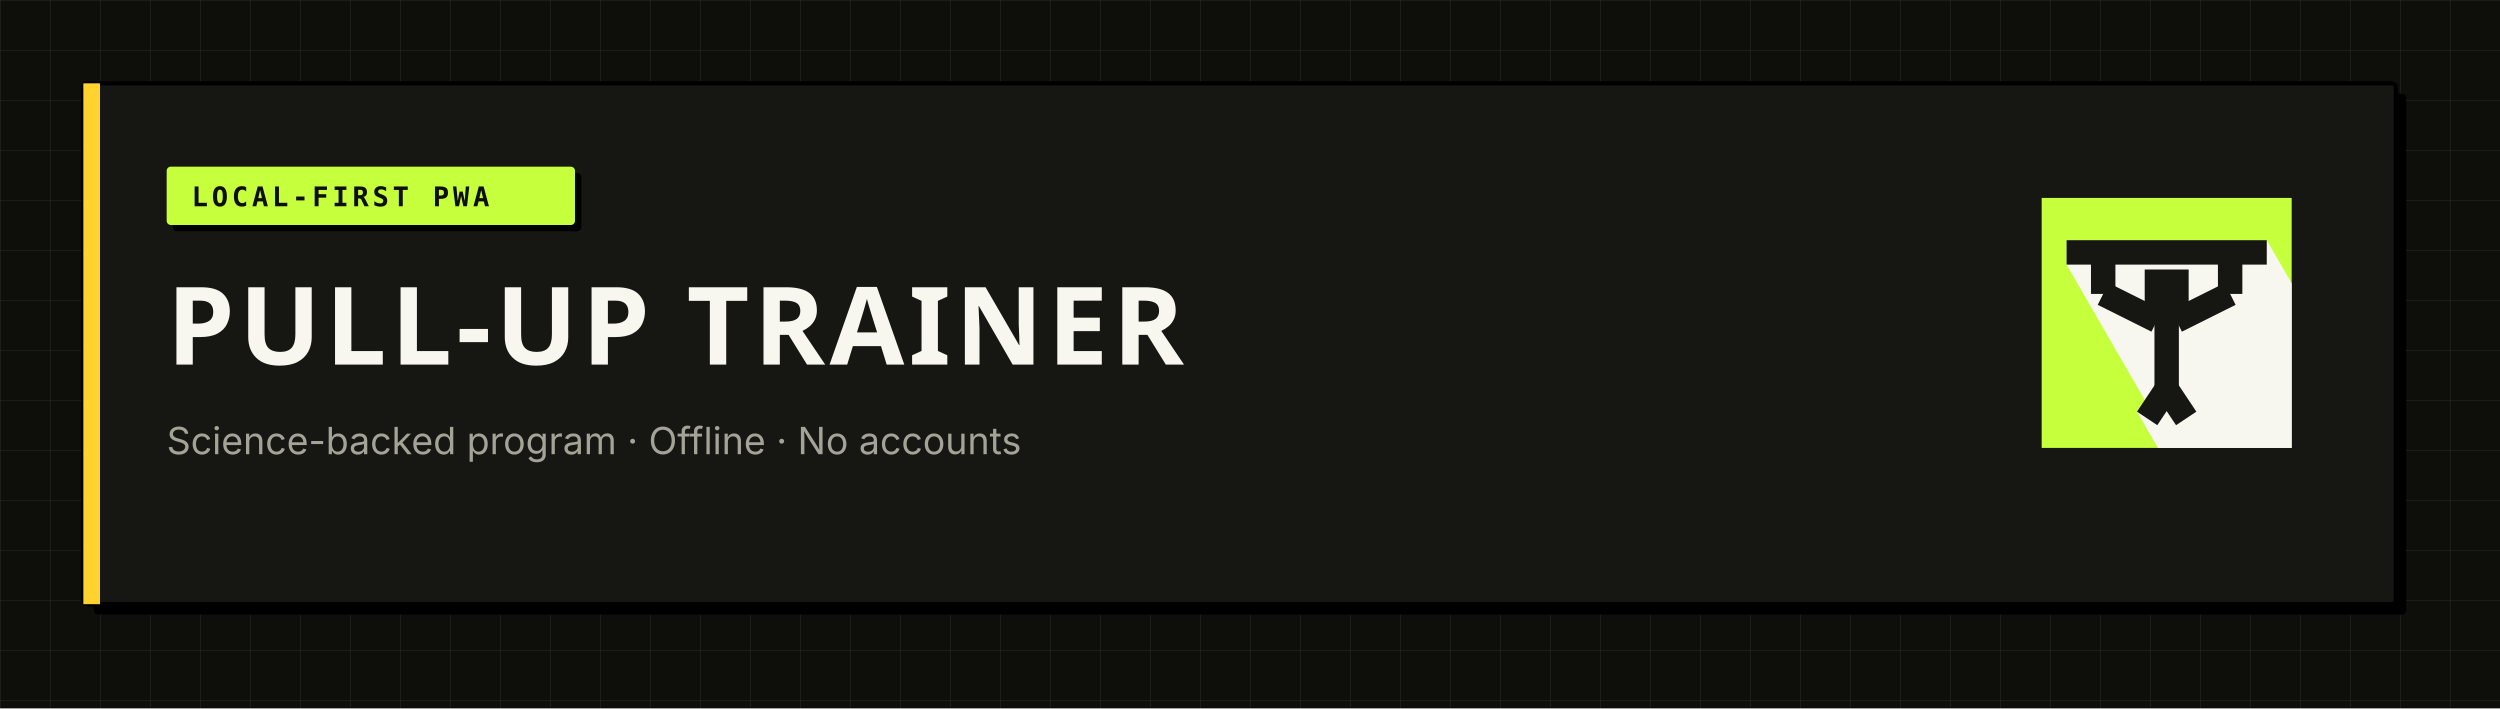
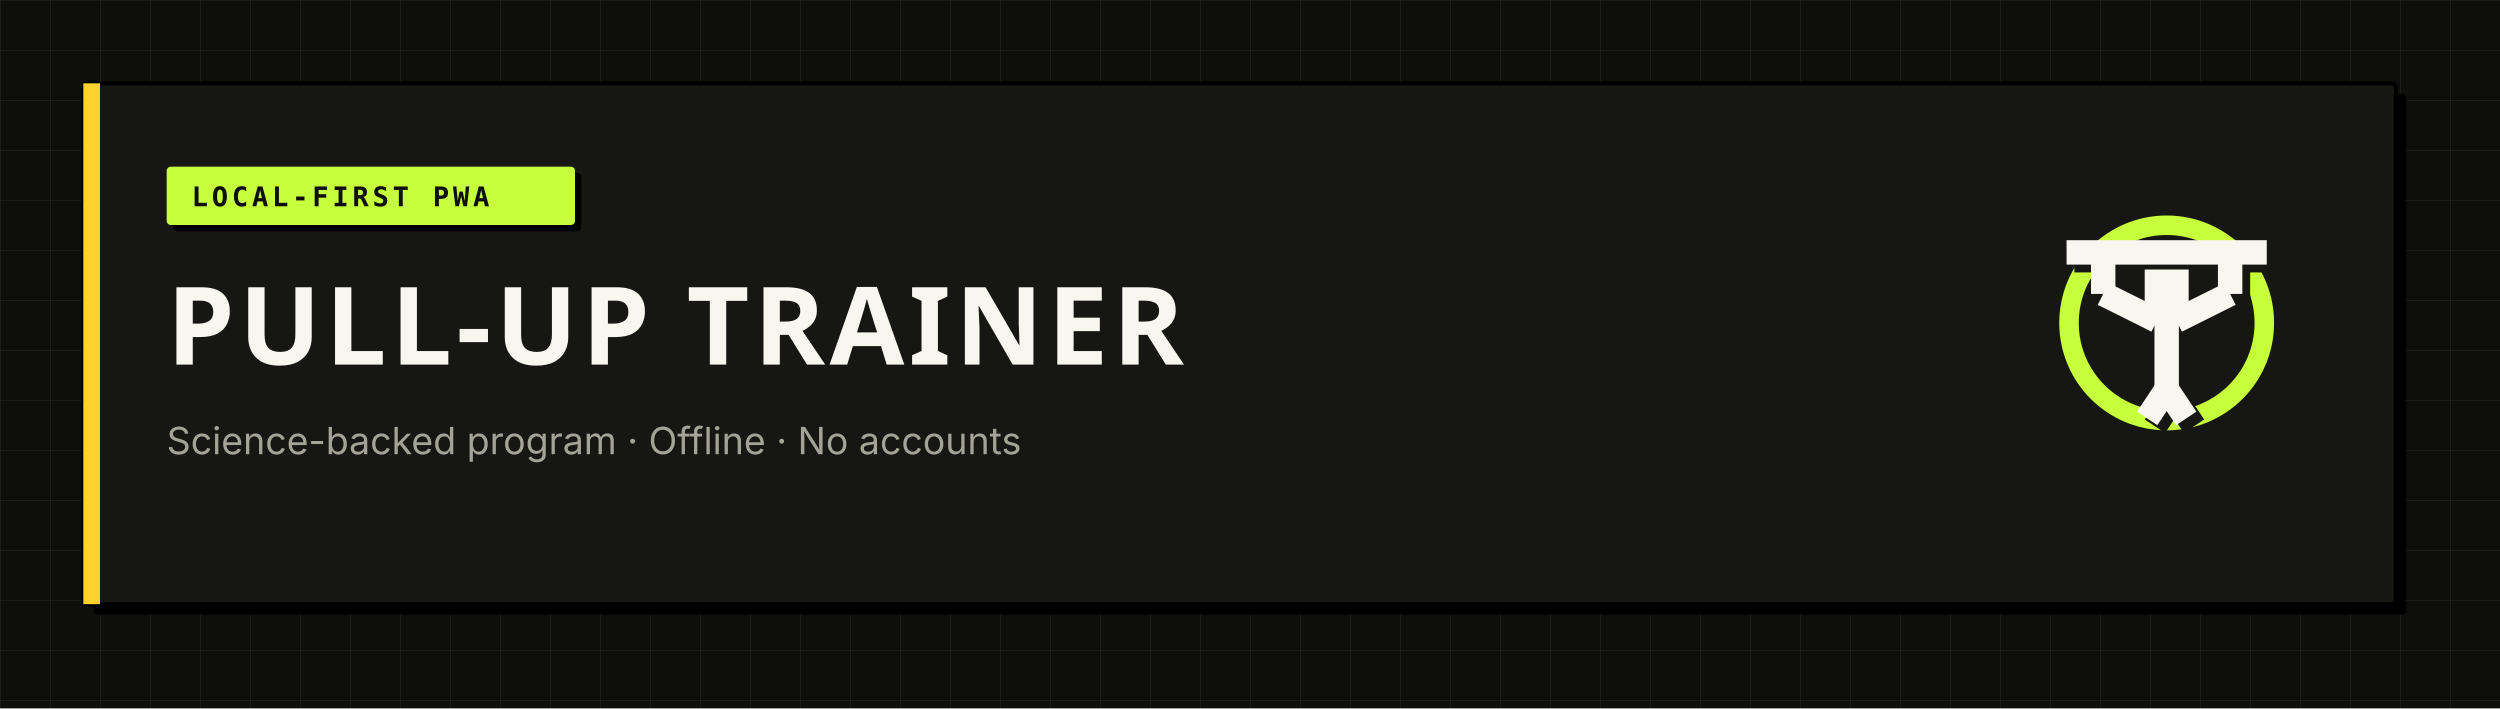
<svg xmlns="http://www.w3.org/2000/svg" width="1200" height="340" viewBox="0 0 1200 340" role="img" aria-label="Pull-up Trainer - local-first pull-up PWA">
  <defs>
    <pattern id="swissGrid" width="24" height="24" patternUnits="userSpaceOnUse">
      <path d="M24 0H0V24" fill="none" stroke="#F7F7F0" stroke-width="0.5" stroke-opacity="0.12" />
    </pattern>
    <pattern id="swissGridLight" width="24" height="24" patternUnits="userSpaceOnUse">
      <path d="M24 0H0V24" fill="none" stroke="#17150E" stroke-width="0.5" stroke-opacity="0.1" />
    </pattern>
  </defs>
  <style>
    .bg { fill: #0E0E0B; }
    .bgGrid { fill: url(#swissGrid); }
    .shadow { fill: #000000; }
    .panel { fill: #161612; stroke: #000000; stroke-width: 2; }
    .kickerBg { fill: #C6FF3B; }
    .kickerShadow { fill: #000000; }
    .kickerText { fill: #0E0E0B; font-family: ui-monospace, 'SF Mono', Menlo, monospace; font-size: 13px; font-weight: 700; letter-spacing: 0.14em; text-transform: uppercase; }
    .title { fill: #F7F7F0; font-family: 'Arial Black', system-ui, sans-serif; font-size: 52px; font-weight: 900; letter-spacing: 0.04em; text-transform: uppercase; }
    .tagline { fill: #A3A397; font-family: system-ui, -apple-system, 'Segoe UI', sans-serif; font-size: 18px; }
    .accentBar { fill: #FFD22E; }
    @media (prefers-color-scheme: light) {
      .bg { fill: #F4F2EA; }
      .bgGrid { fill: url(#swissGridLight); }
      .shadow { fill: #0F0E0A; }
      .panel { fill: #FFFFFF; stroke: #0F0E0A; }
      .kickerBg { fill: #A8D920; }
      .kickerShadow { fill: #0F0E0A; }
      .kickerText { fill: #101A02; }
      .title { fill: #17150E; }
      .tagline { fill: #6B695D; }
      .accentBar { fill: #C79200; }
    }
  </style>
  <rect class="bg" width="1200" height="340" />
  <rect class="bgGrid" width="1200" height="340" />
  <rect class="shadow" x="45" y="45" width="1110" height="250" rx="2" />
  <rect class="panel" x="40" y="40" width="1110" height="250" rx="2" />
  <rect class="accentBar" x="40" y="40" width="8" height="250" />
  <rect class="kickerShadow" x="83" y="83" width="196" height="28" rx="2" />
  <rect class="kickerBg" x="80" y="80" width="196" height="28" rx="2" />
  <text class="kickerText" x="92" y="99">LOCAL-FIRST PWA</text>
  <text class="title" x="80" y="175">PULL-UP TRAINER</text>
  <text class="tagline" x="80" y="218">Science-backed program · Offline · No accounts</text>
  <g transform="translate(980, 95) scale(1.875)" aria-label="Pull-up Trainer app icon">
-     <rect x="0" y="0" width="64" height="64" fill="#C6FF3B" />
-     <path d="M 6.375 10.821 L 57.625 10.821 L 64.000 21.863 L 64.000 64.000 L 33.470 64.000 L 6.375 17.071 Z M 12.625 13.946 L 18.875 13.946 L 47.774 64.000 L 35.387 64.000 L 12.625 24.576 Z M 45.125 13.946 L 51.375 13.946 L 64.000 35.813 L 64.000 57.268 L 45.125 24.576 Z M 35.501 64.000 L 14.353 27.371 L 17.147 21.780 L 30.897 28.650 L 51.306 64.000 Z M 33.103 28.650 L 46.853 21.780 L 64.000 51.479 L 64.000 64.000 L 53.078 64.000 L 35.897 34.241 Z M 28.875 28.826 L 35.125 28.826 L 55.433 64.000 L 37.567 64.000 L 28.875 48.946 Z M 29.762 64.000 L 24.400 54.712 L 29.400 47.212 L 34.600 50.679 L 42.291 64.000 Z M 37.091 64.000 L 29.400 50.679 L 34.600 47.212 L 39.600 54.712 L 44.962 64.000 Z M 26.380 18.326 L 37.630 18.326 L 64.000 64.000 L 64.000 64.000 L 45.533 64.000 L 26.380 30.826 Z" fill="#F7F7F0" />
-     <line x1="9.5" y1="13.946" x2="54.5" y2="13.946" stroke="#161612" stroke-width="6.25" stroke-linecap="square" stroke-linejoin="miter" />
-     <line x1="15.75" y1="13.946" x2="15.75" y2="24.576" stroke="#161612" stroke-width="6.25" stroke-linecap="butt" stroke-linejoin="miter" />
-     <line x1="48.25" y1="13.946" x2="48.25" y2="24.576" stroke="#161612" stroke-width="6.25" stroke-linecap="butt" stroke-linejoin="miter" />
-     <line x1="15.75" y1="24.576" x2="29.5" y2="31.446" stroke="#161612" stroke-width="6.25" stroke-linecap="butt" stroke-linejoin="miter" />
-     <line x1="48.25" y1="24.576" x2="34.5" y2="31.446" stroke="#161612" stroke-width="6.25" stroke-linecap="butt" stroke-linejoin="miter" />
-     <line x1="32" y1="28.826" x2="32" y2="48.946" stroke="#161612" stroke-width="6.25" stroke-linecap="butt" stroke-linejoin="miter" />
-     <line x1="32" y1="48.946" x2="27" y2="56.446" stroke="#161612" stroke-width="6.25" stroke-linecap="butt" stroke-linejoin="miter" />
-     <line x1="32" y1="48.946" x2="37" y2="56.446" stroke="#161612" stroke-width="6.25" stroke-linecap="butt" stroke-linejoin="miter" />
-     <rect x="26.38" y="18.326" width="11.25" height="12.5" fill="#161612" />
+     <rect x="0" y="0" width="64" height="64" fill="#161612" />
+     <circle cx="32" cy="32" r="25" stroke="#C6FF3B" stroke-width="5" fill="none" />
+     <g transform="translate(2 2)">
+       <line x1="9.5" y1="13.946" x2="54.5" y2="13.946" stroke="#161612" stroke-width="6.25" stroke-linecap="square" stroke-linejoin="miter" />
+       <line x1="15.75" y1="13.946" x2="15.75" y2="24.576" stroke="#161612" stroke-width="6.25" stroke-linecap="butt" stroke-linejoin="miter" />
+       <line x1="48.25" y1="13.946" x2="48.25" y2="24.576" stroke="#161612" stroke-width="6.25" stroke-linecap="butt" stroke-linejoin="miter" />
+       <line x1="15.75" y1="24.576" x2="29.5" y2="31.446" stroke="#161612" stroke-width="6.25" stroke-linecap="butt" stroke-linejoin="miter" />
+       <line x1="48.25" y1="24.576" x2="34.5" y2="31.446" stroke="#161612" stroke-width="6.25" stroke-linecap="butt" stroke-linejoin="miter" />
+       <line x1="32" y1="28.826" x2="32" y2="48.946" stroke="#161612" stroke-width="6.25" stroke-linecap="butt" stroke-linejoin="miter" />
+       <line x1="32" y1="48.946" x2="27" y2="56.446" stroke="#161612" stroke-width="6.25" stroke-linecap="butt" stroke-linejoin="miter" />
+       <line x1="32" y1="48.946" x2="37" y2="56.446" stroke="#161612" stroke-width="6.25" stroke-linecap="butt" stroke-linejoin="miter" />
+       <rect x="26.38" y="18.326" width="11.25" height="12.5" fill="#161612" stroke="none" />
+     </g>
+     <line x1="9.5" y1="13.946" x2="54.5" y2="13.946" stroke="#F7F7F0" stroke-width="6.25" stroke-linecap="square" stroke-linejoin="miter" />
+     <line x1="15.75" y1="13.946" x2="15.75" y2="24.576" stroke="#F7F7F0" stroke-width="6.25" stroke-linecap="butt" stroke-linejoin="miter" />
+     <line x1="48.25" y1="13.946" x2="48.25" y2="24.576" stroke="#F7F7F0" stroke-width="6.25" stroke-linecap="butt" stroke-linejoin="miter" />
+     <line x1="15.75" y1="24.576" x2="29.5" y2="31.446" stroke="#F7F7F0" stroke-width="6.25" stroke-linecap="butt" stroke-linejoin="miter" />
+     <line x1="48.25" y1="24.576" x2="34.5" y2="31.446" stroke="#F7F7F0" stroke-width="6.25" stroke-linecap="butt" stroke-linejoin="miter" />
+     <line x1="32" y1="28.826" x2="32" y2="48.946" stroke="#F7F7F0" stroke-width="6.25" stroke-linecap="butt" stroke-linejoin="miter" />
+     <line x1="32" y1="48.946" x2="27" y2="56.446" stroke="#F7F7F0" stroke-width="6.25" stroke-linecap="butt" stroke-linejoin="miter" />
+     <line x1="32" y1="48.946" x2="37" y2="56.446" stroke="#F7F7F0" stroke-width="6.25" stroke-linecap="butt" stroke-linejoin="miter" />
+     <rect x="26.38" y="18.326" width="11.25" height="12.5" fill="#F7F7F0" stroke="none" />
  </g>
</svg>
